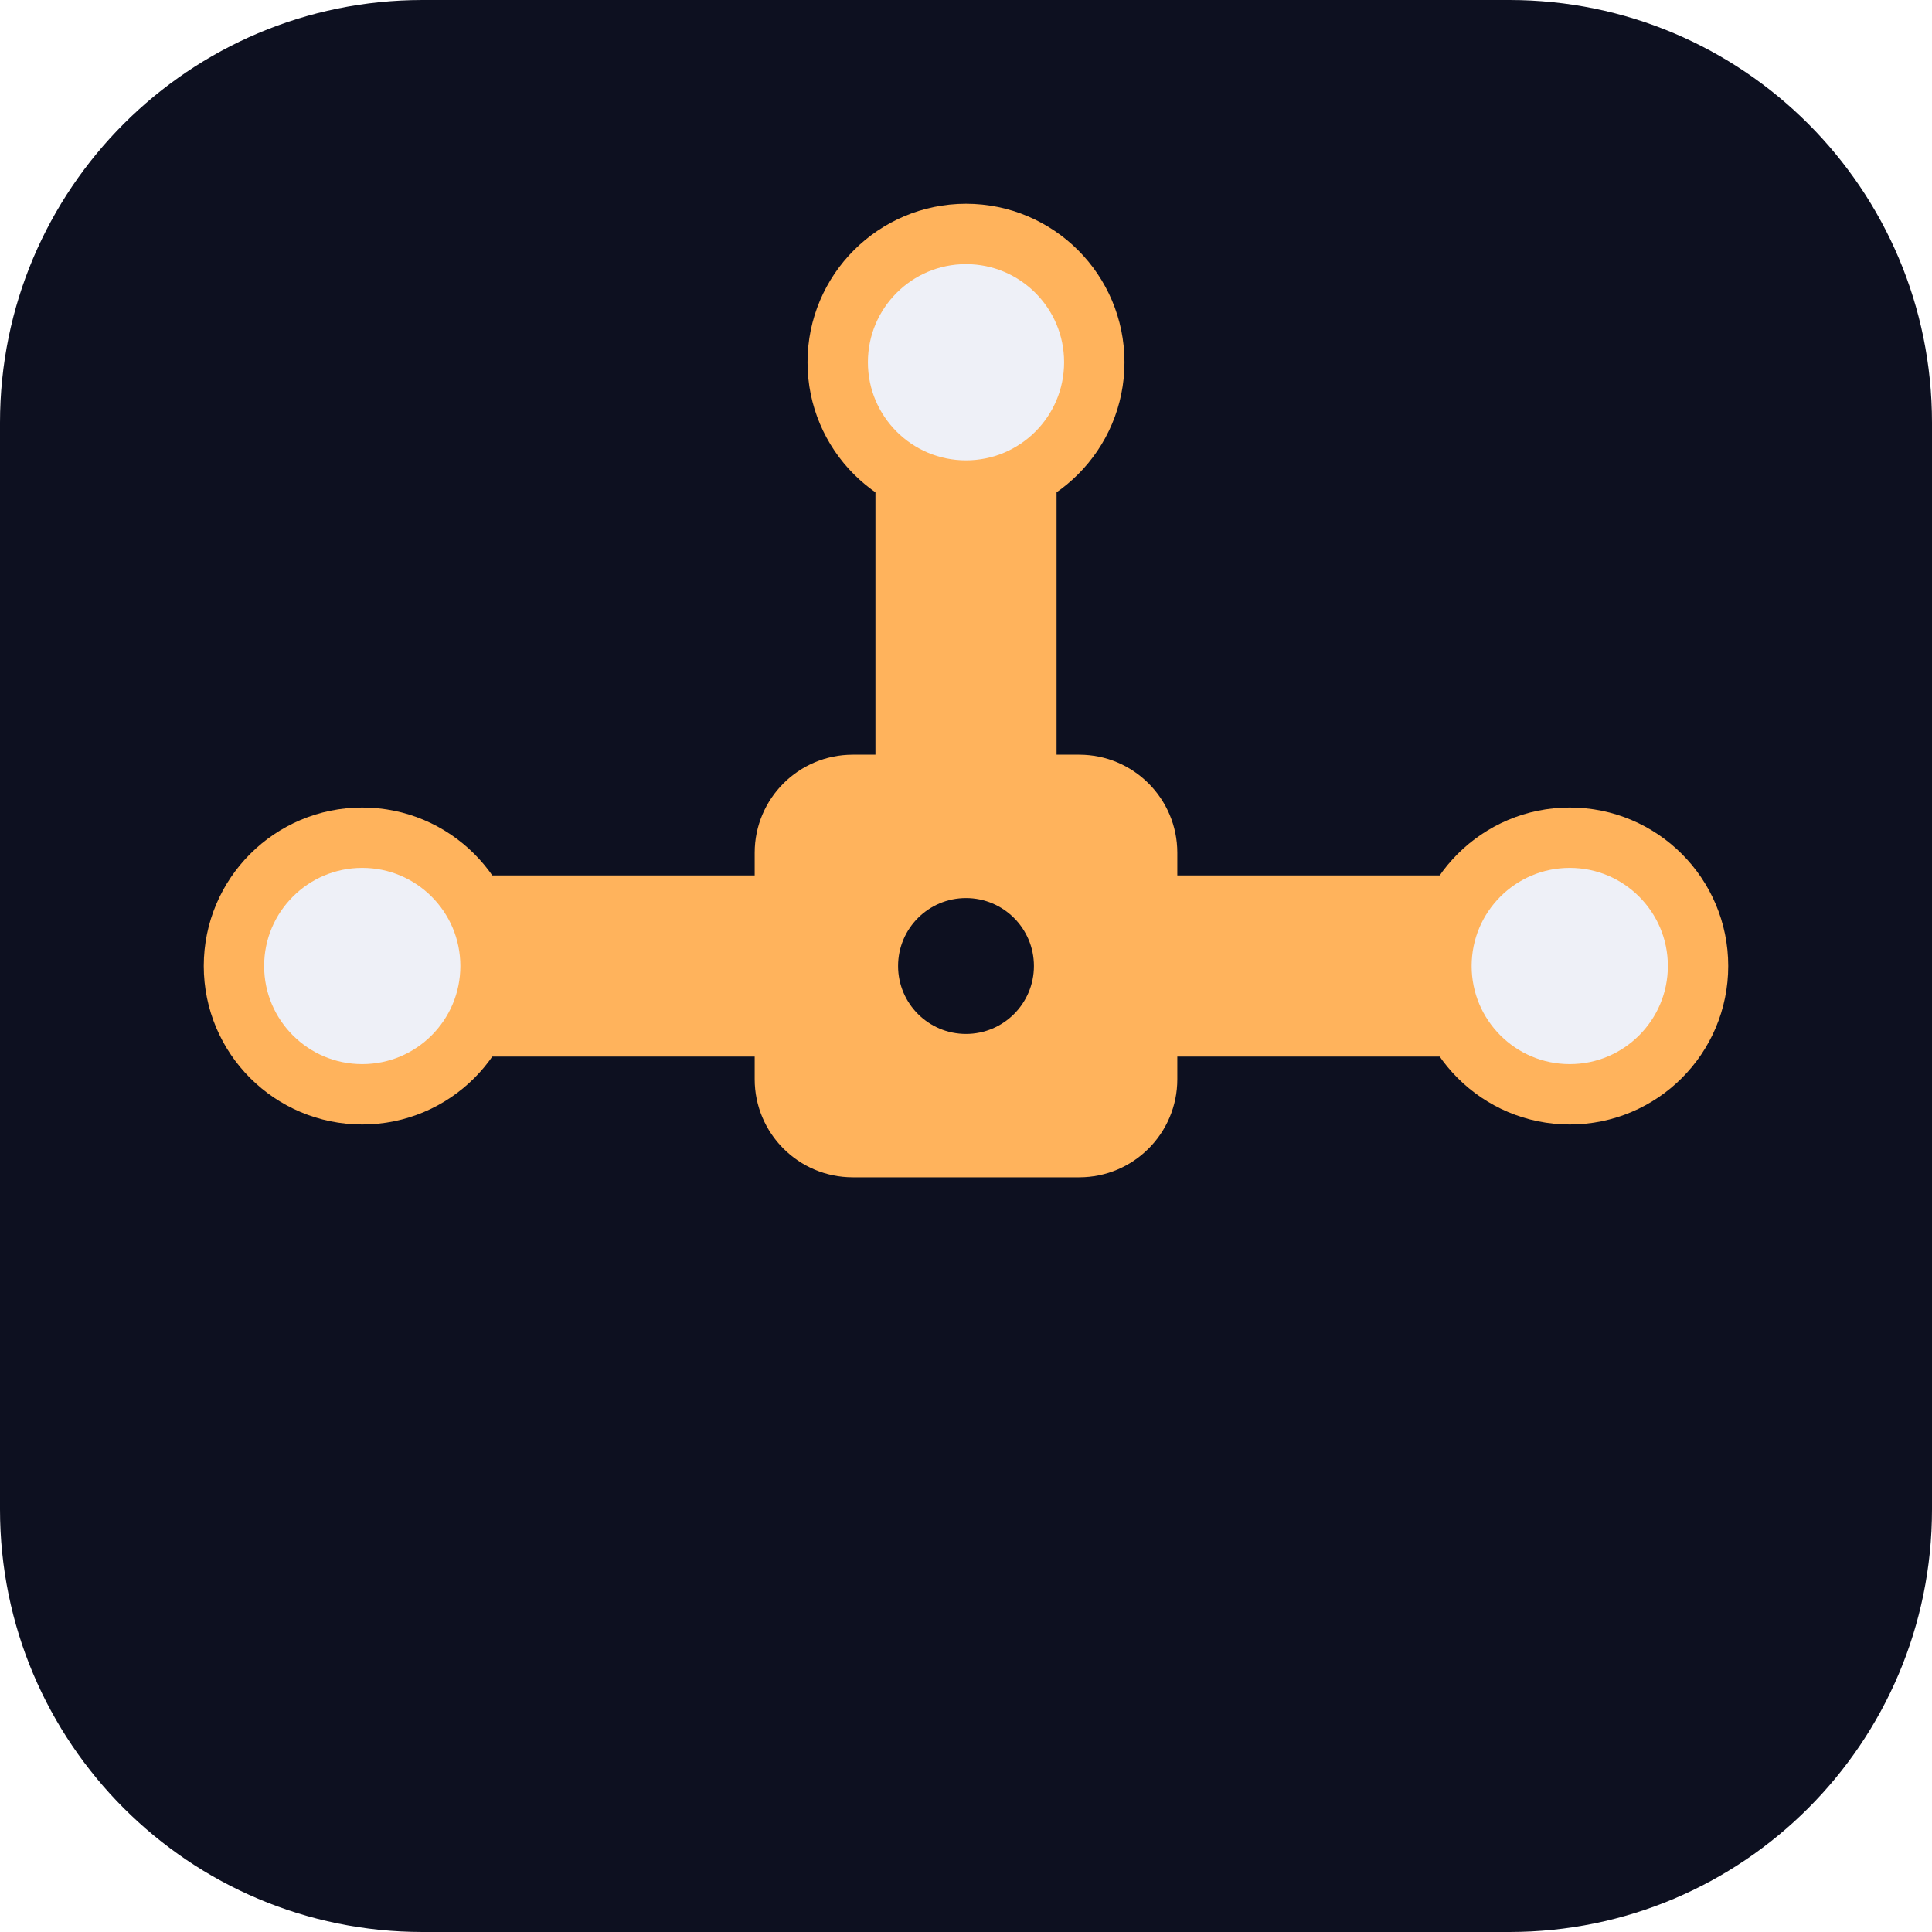
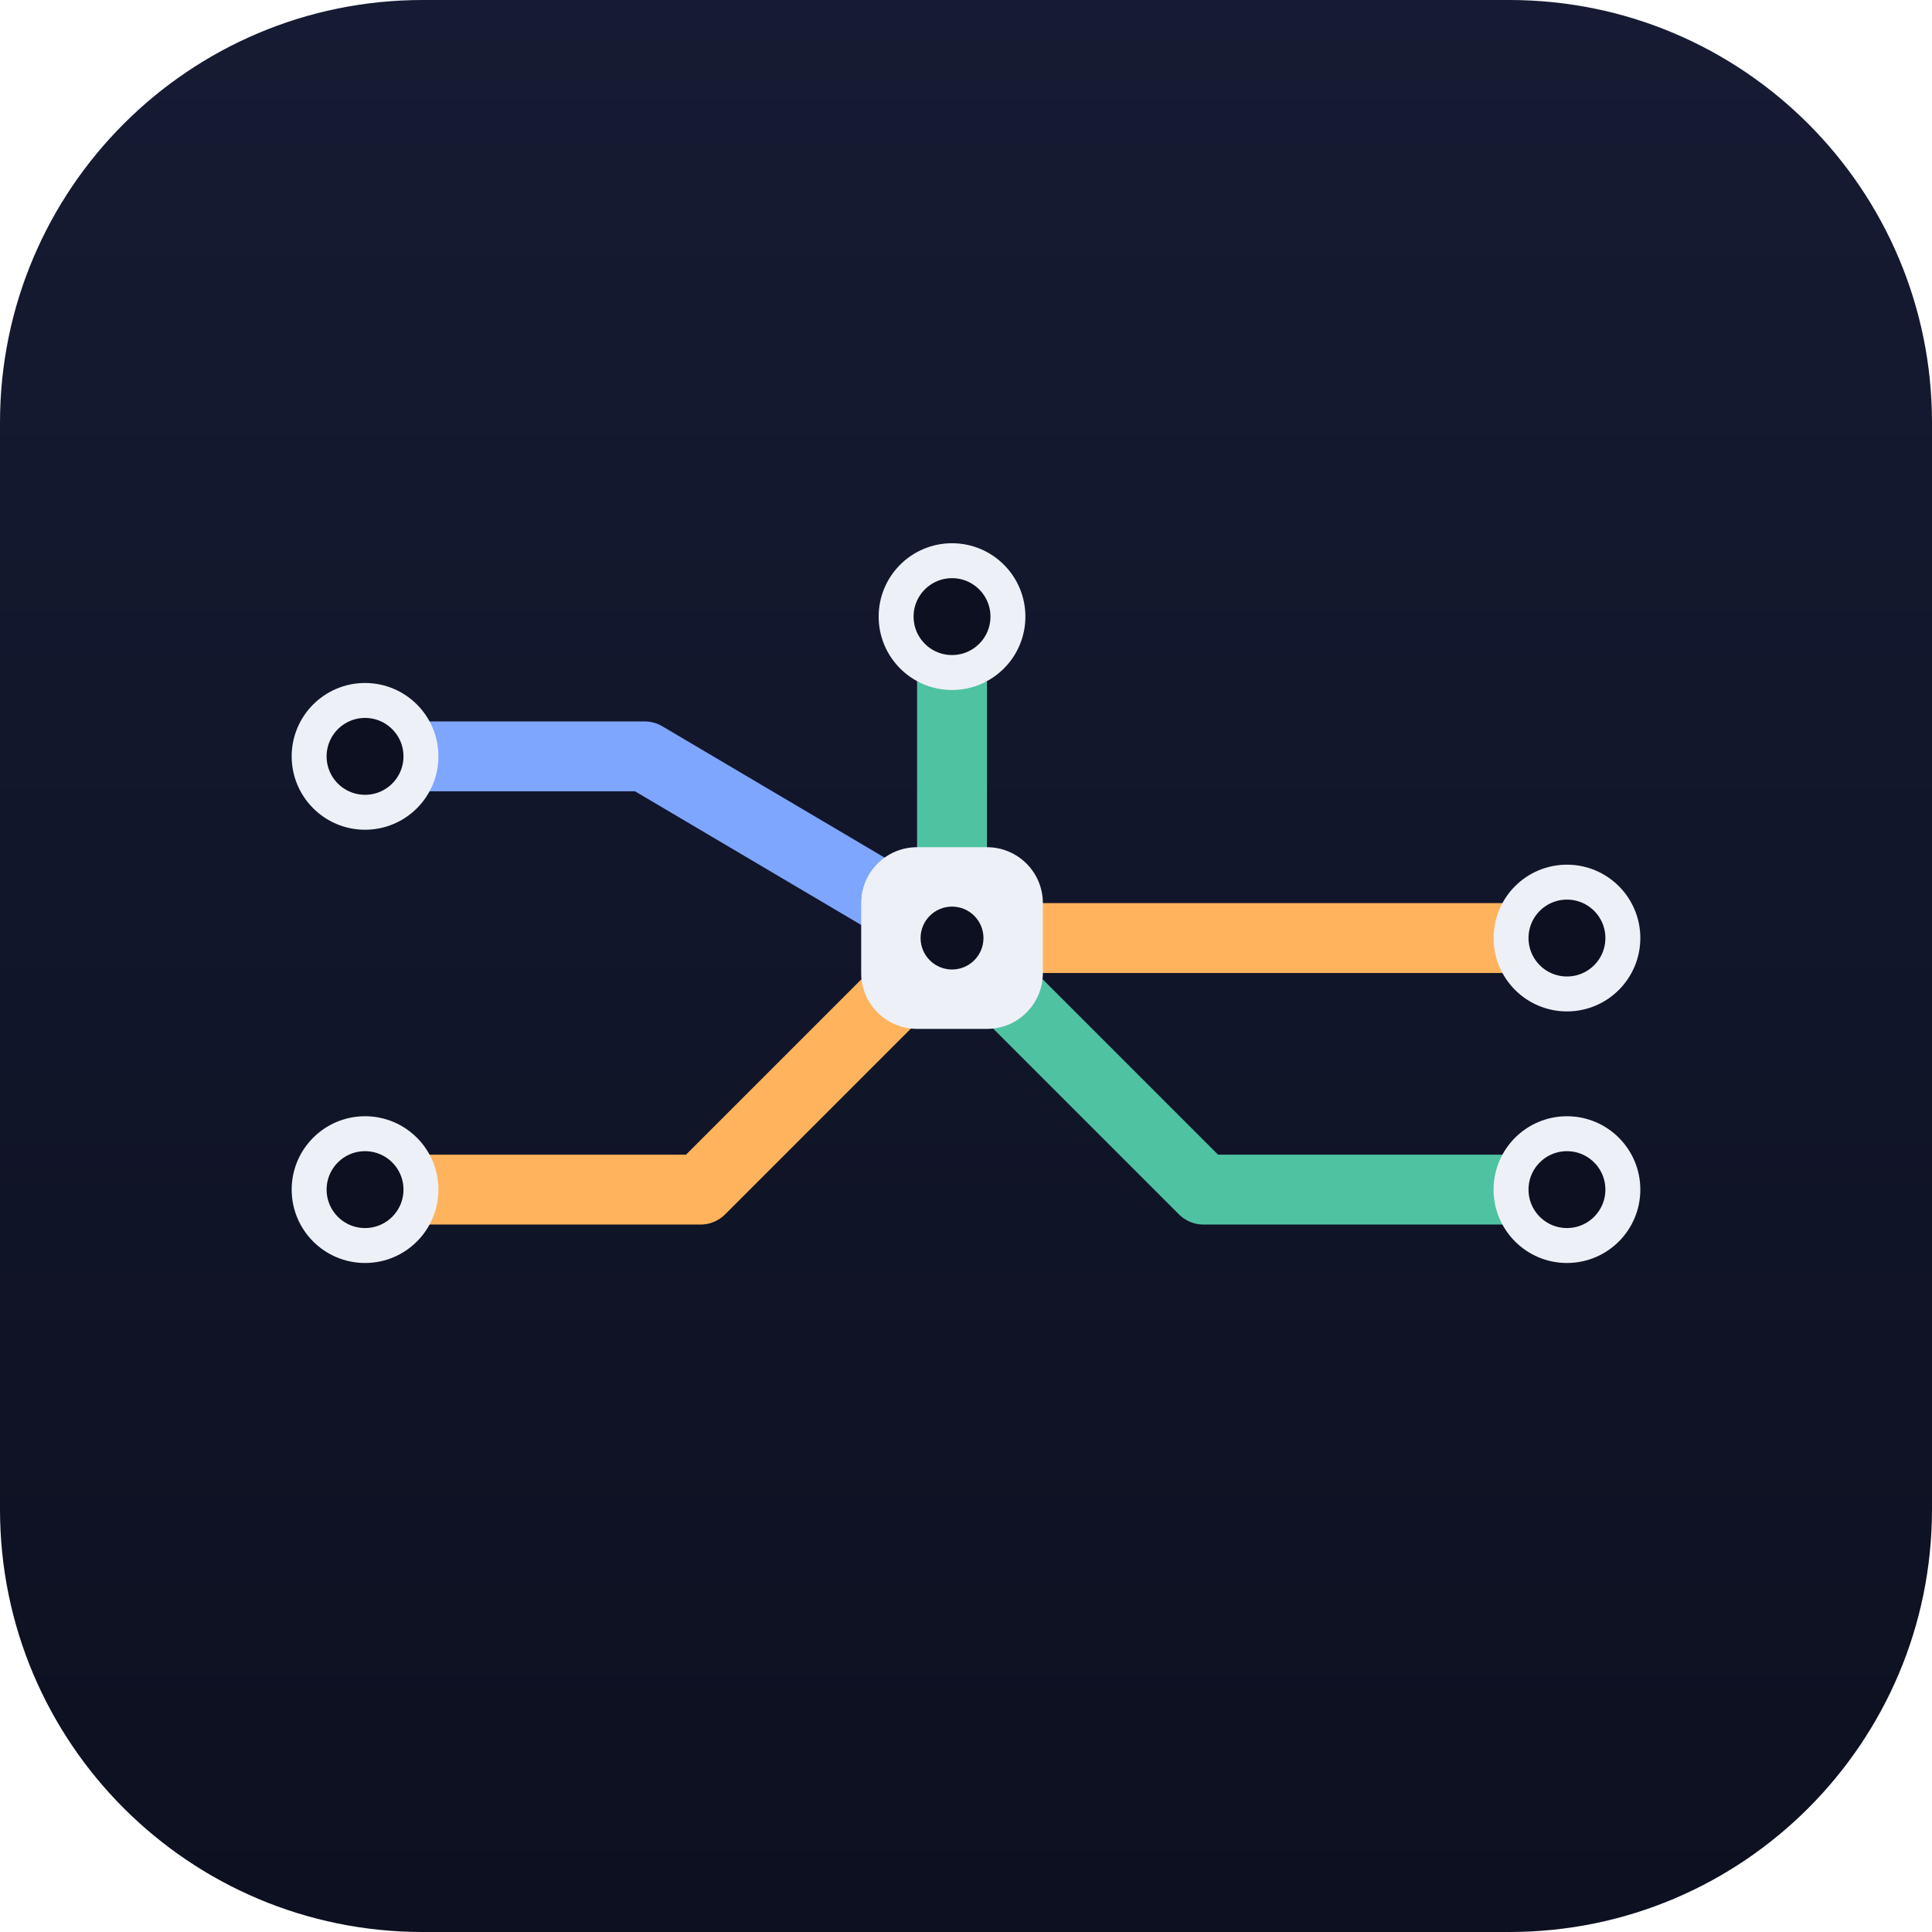
<svg xmlns="http://www.w3.org/2000/svg" viewBox="0 0 512 512">
-   <rect width="512" height="512" rx="112" fill="#0d1020" />
-   <path d="M96 256h320M256 96v160" stroke="#ffb35c" stroke-width="48" stroke-linecap="round" />
-   <rect x="200" y="200" width="112" height="112" rx="26" fill="#ffb35c" />
-   <circle cx="256" cy="256" r="18" fill="#0d1020" />
-   <circle cx="96" cy="256" r="34" fill="#eef0f7" stroke="#ffb35c" stroke-width="16" />
-   <circle cx="416" cy="256" r="34" fill="#eef0f7" stroke="#ffb35c" stroke-width="16" />
-   <circle cx="256" cy="96" r="34" fill="#eef0f7" stroke="#ffb35c" stroke-width="16" />
+   <defs>
+     <linearGradient id="g" x1="0" y1="0" x2="0" y2="1">
+       <stop offset="0" stop-color="#161b33" />
+       <stop offset="1" stop-color="#0d1020" />
+     </linearGradient>
+   </defs>
+   <rect width="512" height="512" rx="112" fill="url(#g)" />
+   <svg x="56" y="116" width="400" height="280" viewBox="-8 -8 216 136">
+     <g fill="none" stroke-width="10" stroke-linecap="round" stroke-linejoin="round">
+       <path d="M14 92H62L98 56H186" stroke="#ffb35c" />
+       <path d="M98 10V56L134 92H186" stroke="#4fc3a1" />
+       <path d="M14 30H54L98 56" stroke="#7ea6ff" />
+     </g>
+     <rect x="85" y="43" width="26" height="26" rx="8" fill="#eef0f7" />
+     <circle cx="98" cy="56" r="4.5" fill="#0d1020" />
+     <g fill="#0d1020" stroke="#eef0f7" stroke-width="5">
+       <circle cx="14" cy="92" r="8" />
+       <circle cx="186" cy="56" r="8" />
+       <circle cx="98" cy="10" r="8" />
+       <circle cx="186" cy="92" r="8" />
+       <circle cx="14" cy="30" r="8" />
+     </g>
+   </svg>
</svg>
